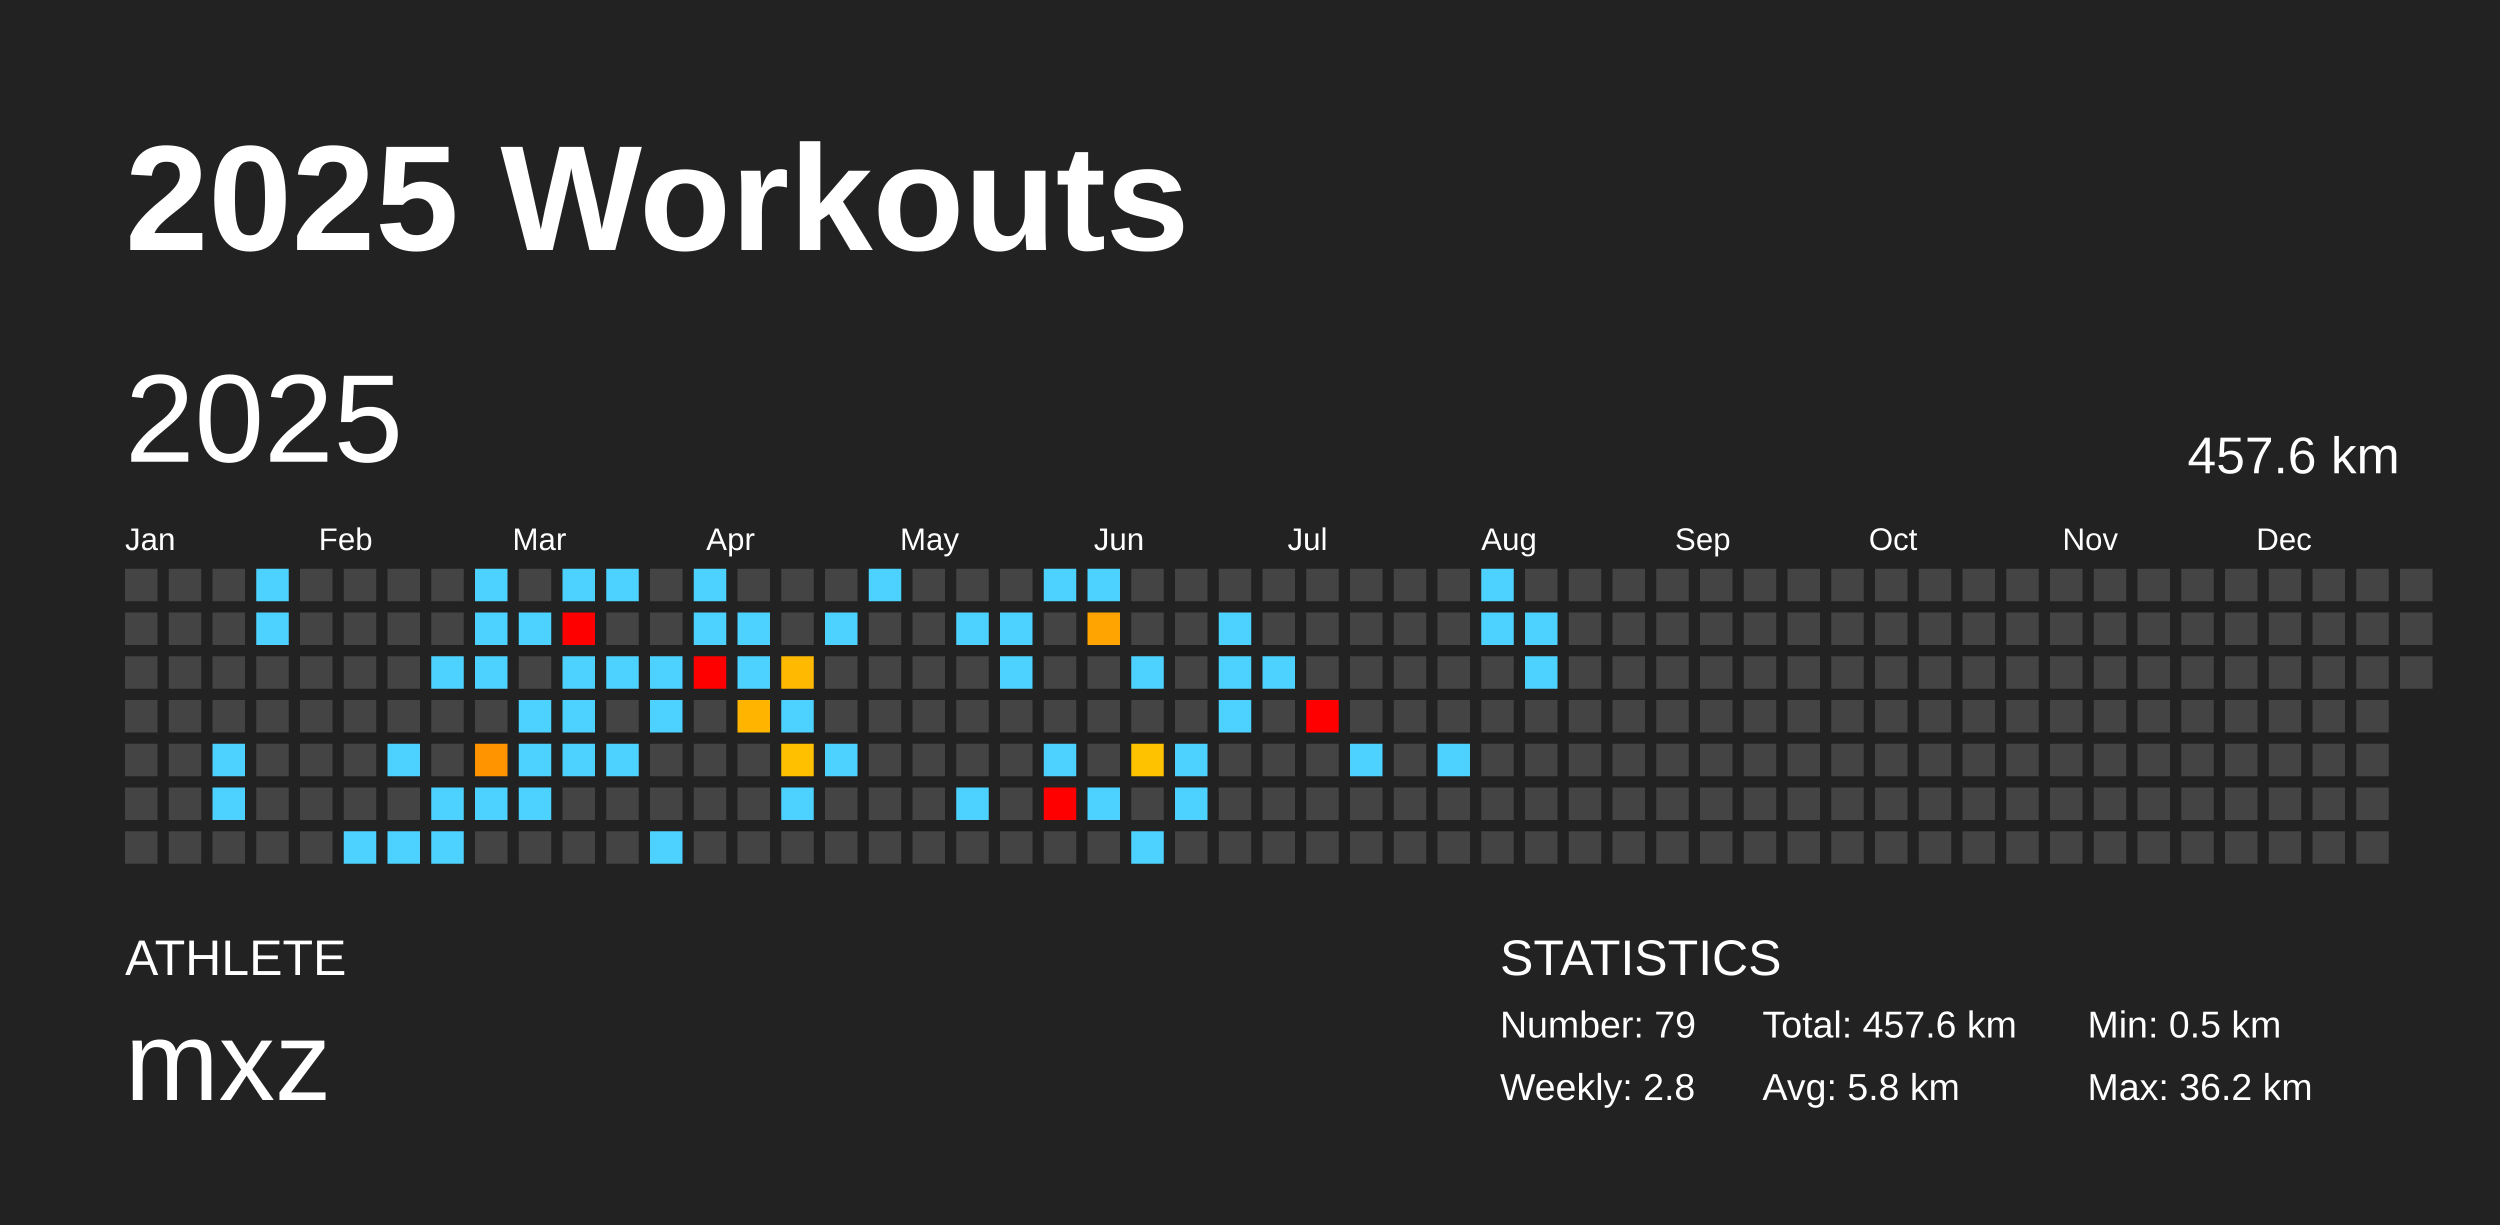
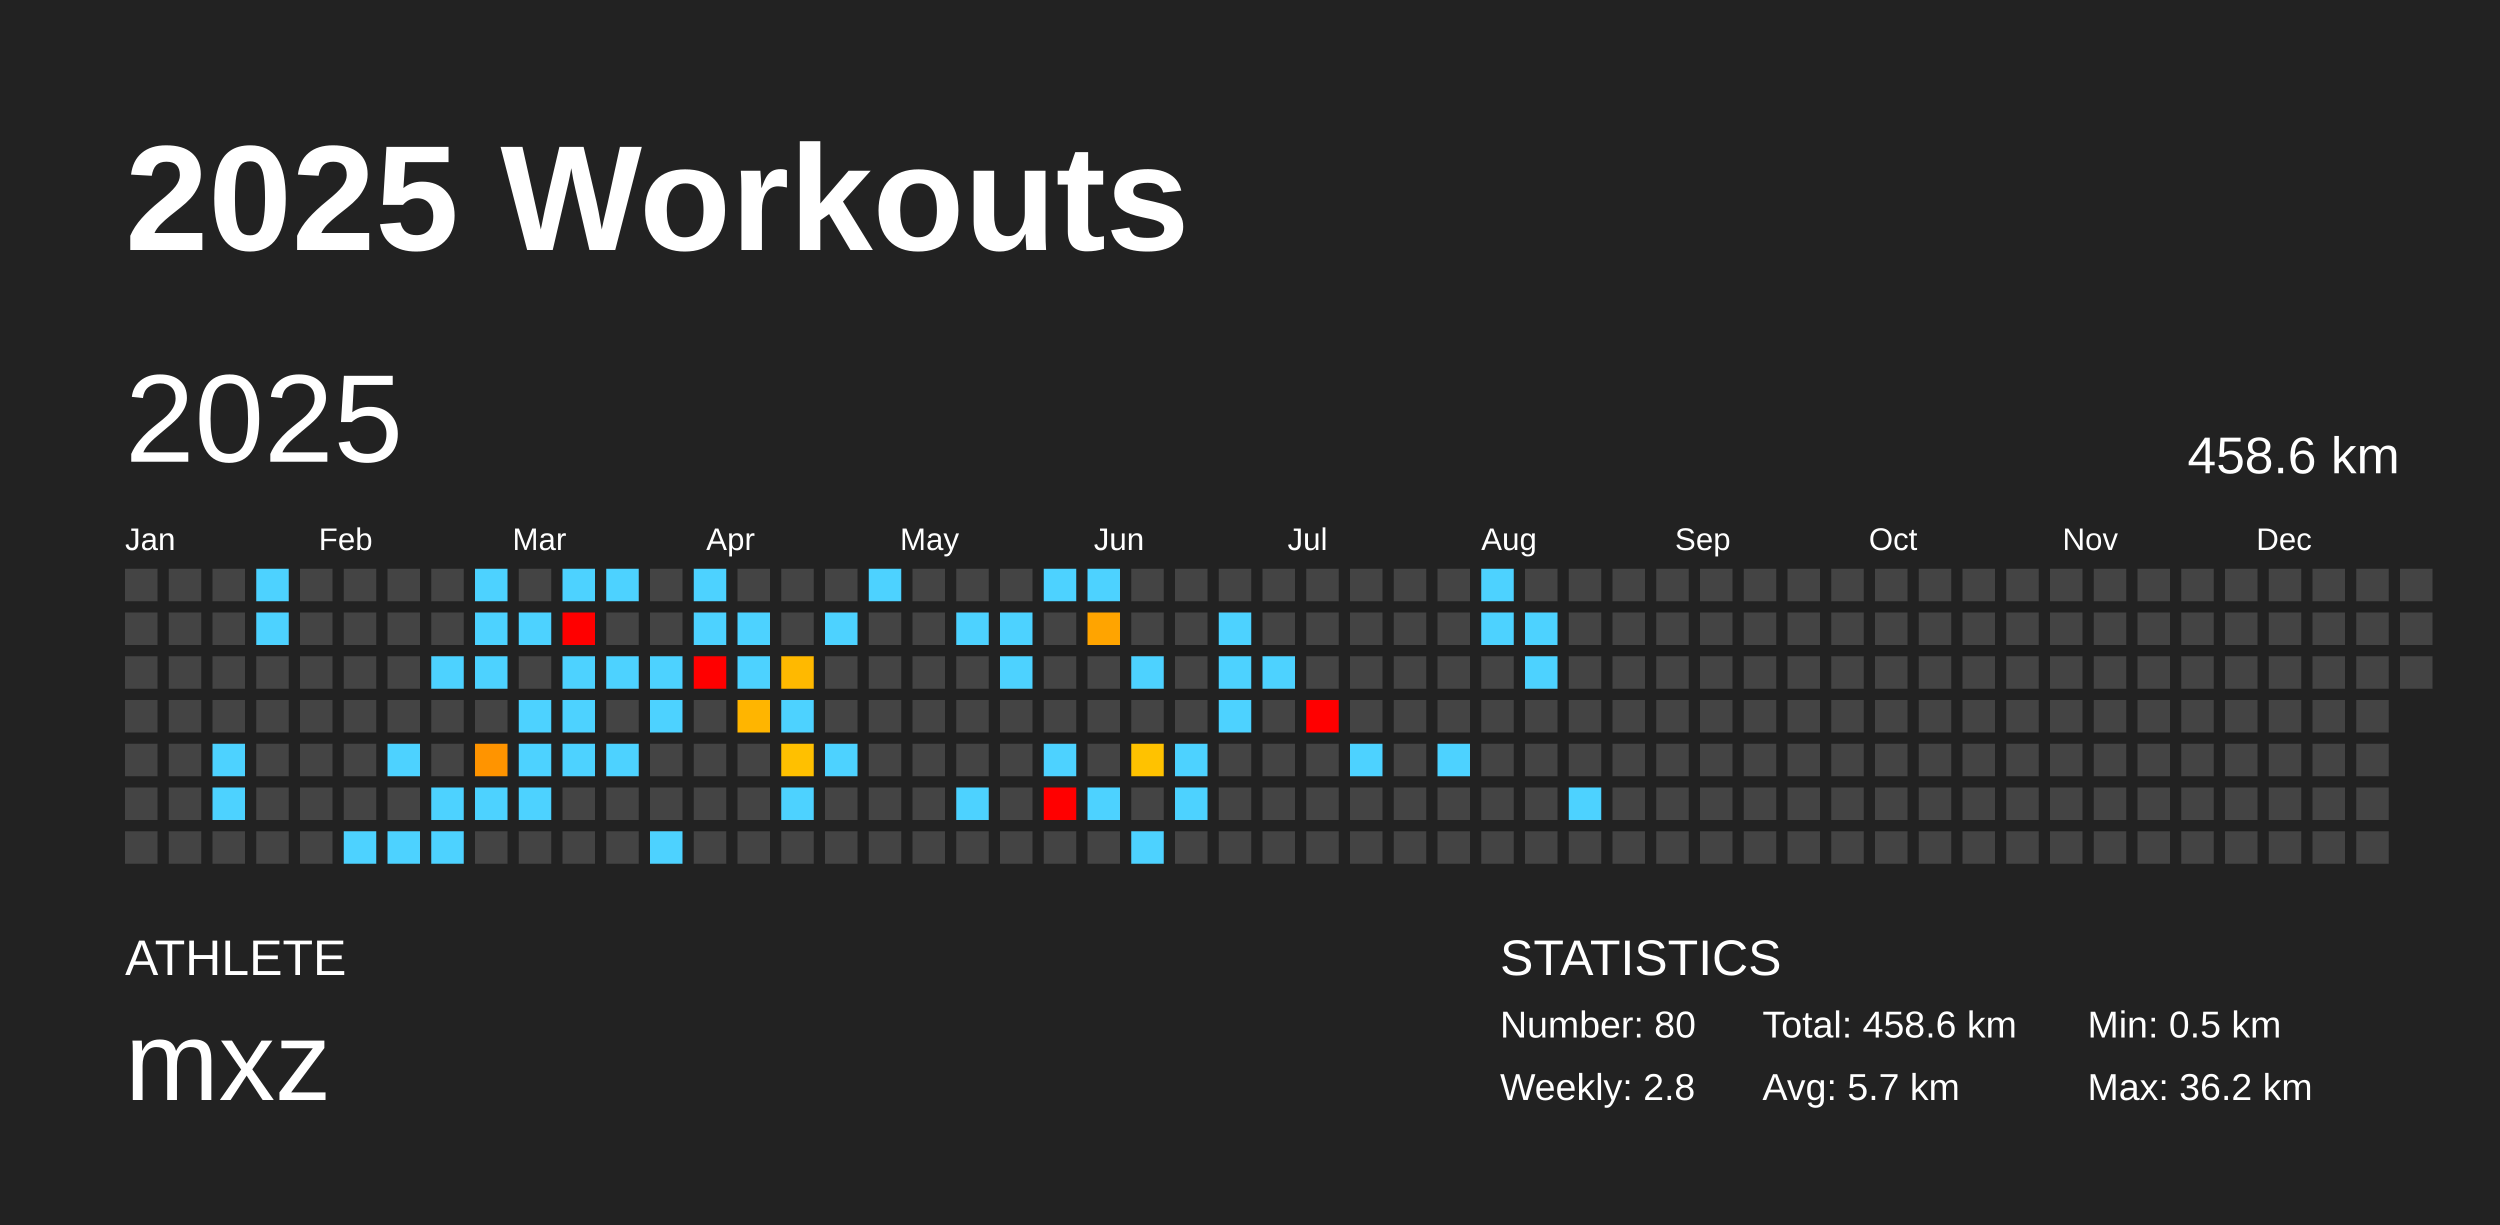
<svg xmlns="http://www.w3.org/2000/svg" baseProfile="full" height="98mm" version="1.1" viewBox="0,0,200,98" width="200mm">
  <defs />
  <rect fill="#222222" height="98" width="200" x="0" y="0" />
  <text fill="#FFFFFF" style="font-size:12px; font-family:Arial; font-weight:bold;" x="10" y="20">2025 Workouts</text>
  <text fill="#FFFFFF" style="font-size:4px; font-family:Arial" x="10" y="78">ATHLETE</text>
  <text fill="#FFFFFF" style="font-size:9px; font-family:Arial" x="10" y="88">mxz</text>
  <text fill="#FFFFFF" style="font-size:4px; font-family:Arial" x="120" y="78">STATISTICS</text>
-   <text fill="#FFFFFF" style="font-size:3px; font-family:Arial" x="120" y="83">Number: 79</text>
+   <text fill="#FFFFFF" style="font-size:3px; font-family:Arial" x="120" y="83">Number: 80</text>
  <text fill="#FFFFFF" style="font-size:3px; font-family:Arial" x="120" y="88">Weekly: 2.8</text>
-   <text fill="#FFFFFF" style="font-size:3px; font-family:Arial" x="141" y="83">Total: 457.6 km</text>
-   <text fill="#FFFFFF" style="font-size:3px; font-family:Arial" x="141" y="88">Avg: 5.8 km</text>
+   <text fill="#FFFFFF" style="font-size:3px; font-family:Arial" x="141" y="83">Total: 458.6 km</text>
+   <text fill="#FFFFFF" style="font-size:3px; font-family:Arial" x="141" y="88">Avg: 5.7 km</text>
  <text fill="#FFFFFF" style="font-size:3px; font-family:Arial" x="167" y="83">Min: 0.5 km</text>
  <text fill="#FFFFFF" style="font-size:3px; font-family:Arial" x="167" y="88">Max: 36.2 km</text>
  <text dominant-baseline="hanging" fill="#FFFFFF" style="font-size:10.0px; font-family:Arial;" x="10" y="30">2025</text>
-   <text dominant-baseline="hanging" fill="#FFFFFF" style="font-size:4.125px; font-family:Arial;" x="175" y="35">457.6 km</text>
+   <text dominant-baseline="hanging" fill="#FFFFFF" style="font-size:4.125px; font-family:Arial;" x="175" y="35">458.6 km</text>
  <text fill="#FFFFFF" style="font-size:2.5px; font-family:Arial" x="10.0" y="44">Jan</text>
  <text fill="#FFFFFF" style="font-size:2.5px; font-family:Arial" x="25.5" y="44">Feb</text>
  <text fill="#FFFFFF" style="font-size:2.5px; font-family:Arial" x="41.0" y="44">Mar</text>
  <text fill="#FFFFFF" style="font-size:2.5px; font-family:Arial" x="56.5" y="44">Apr</text>
  <text fill="#FFFFFF" style="font-size:2.5px; font-family:Arial" x="72.0" y="44">May</text>
  <text fill="#FFFFFF" style="font-size:2.5px; font-family:Arial" x="87.5" y="44">Jun</text>
  <text fill="#FFFFFF" style="font-size:2.5px; font-family:Arial" x="103.0" y="44">Jul</text>
  <text fill="#FFFFFF" style="font-size:2.5px; font-family:Arial" x="118.5" y="44">Aug</text>
  <text fill="#FFFFFF" style="font-size:2.5px; font-family:Arial" x="134.0" y="44">Sep</text>
  <text fill="#FFFFFF" style="font-size:2.5px; font-family:Arial" x="149.5" y="44">Oct</text>
  <text fill="#FFFFFF" style="font-size:2.5px; font-family:Arial" x="165.0" y="44">Nov</text>
  <text fill="#FFFFFF" style="font-size:2.5px; font-family:Arial" x="180.5" y="44">Dec</text>
  <rect fill="#444444" height="2.6" width="2.6" x="10.0" y="45.5" />
  <rect fill="#444444" height="2.6" width="2.6" x="10.0" y="49.0" />
  <rect fill="#444444" height="2.6" width="2.6" x="10.0" y="52.5" />
  <rect fill="#444444" height="2.6" width="2.6" x="10.0" y="56.0" />
  <rect fill="#444444" height="2.6" width="2.6" x="10.0" y="59.5" />
  <rect fill="#444444" height="2.6" width="2.6" x="10.0" y="63.0" />
  <rect fill="#444444" height="2.6" width="2.6" x="10.0" y="66.5" />
  <rect fill="#444444" height="2.6" width="2.6" x="13.5" y="45.5" />
  <rect fill="#444444" height="2.6" width="2.6" x="13.5" y="49.0" />
  <rect fill="#444444" height="2.6" width="2.6" x="13.5" y="52.5" />
  <rect fill="#444444" height="2.6" width="2.6" x="13.5" y="56.0" />
  <rect fill="#444444" height="2.6" width="2.6" x="13.5" y="59.5" />
  <rect fill="#444444" height="2.6" width="2.6" x="13.5" y="63.0" />
  <rect fill="#444444" height="2.6" width="2.6" x="13.5" y="66.5" />
  <rect fill="#444444" height="2.6" width="2.6" x="17.0" y="45.5" />
  <rect fill="#444444" height="2.6" width="2.6" x="17.0" y="49.0" />
  <rect fill="#444444" height="2.6" width="2.6" x="17.0" y="52.5" />
  <rect fill="#444444" height="2.6" width="2.6" x="17.0" y="56.0" />
  <rect fill="#4dd2ff" height="2.6" width="2.6" x="17.0" y="59.5" />
  <rect fill="#4dd2ff" height="2.6" width="2.6" x="17.0" y="63.0" />
  <rect fill="#444444" height="2.6" width="2.6" x="17.0" y="66.5" />
  <rect fill="#4dd2ff" height="2.6" width="2.6" x="20.5" y="45.5" />
  <rect fill="#4dd2ff" height="2.6" width="2.6" x="20.5" y="49.0" />
  <rect fill="#444444" height="2.6" width="2.6" x="20.5" y="52.5" />
  <rect fill="#444444" height="2.6" width="2.6" x="20.5" y="56.0" />
  <rect fill="#444444" height="2.6" width="2.6" x="20.5" y="59.5" />
  <rect fill="#444444" height="2.6" width="2.6" x="20.5" y="63.0" />
  <rect fill="#444444" height="2.6" width="2.6" x="20.5" y="66.5" />
  <rect fill="#444444" height="2.6" width="2.6" x="24.0" y="45.5" />
  <rect fill="#444444" height="2.6" width="2.6" x="24.0" y="49.0" />
  <rect fill="#444444" height="2.6" width="2.6" x="24.0" y="52.5" />
  <rect fill="#444444" height="2.6" width="2.6" x="24.0" y="56.0" />
  <rect fill="#444444" height="2.6" width="2.6" x="24.0" y="59.5" />
  <rect fill="#444444" height="2.6" width="2.6" x="24.0" y="63.0" />
  <rect fill="#444444" height="2.6" width="2.6" x="24.0" y="66.5" />
  <rect fill="#444444" height="2.6" width="2.6" x="27.5" y="45.5" />
  <rect fill="#444444" height="2.6" width="2.6" x="27.5" y="49.0" />
  <rect fill="#444444" height="2.6" width="2.6" x="27.5" y="52.5" />
  <rect fill="#444444" height="2.6" width="2.6" x="27.5" y="56.0" />
  <rect fill="#444444" height="2.6" width="2.6" x="27.5" y="59.5" />
  <rect fill="#444444" height="2.6" width="2.6" x="27.5" y="63.0" />
  <rect fill="#4dd2ff" height="2.6" width="2.6" x="27.5" y="66.5" />
  <rect fill="#444444" height="2.6" width="2.6" x="31.0" y="45.5" />
  <rect fill="#444444" height="2.6" width="2.6" x="31.0" y="49.0" />
  <rect fill="#444444" height="2.6" width="2.6" x="31.0" y="52.5" />
  <rect fill="#444444" height="2.6" width="2.6" x="31.0" y="56.0" />
  <rect fill="#4dd2ff" height="2.6" width="2.6" x="31.0" y="59.5" />
  <rect fill="#444444" height="2.6" width="2.6" x="31.0" y="63.0" />
  <rect fill="#4dd2ff" height="2.6" width="2.6" x="31.0" y="66.5" />
  <rect fill="#444444" height="2.6" width="2.6" x="34.5" y="45.5" />
  <rect fill="#444444" height="2.6" width="2.6" x="34.5" y="49.0" />
  <rect fill="#4dd2ff" height="2.6" width="2.6" x="34.5" y="52.5" />
  <rect fill="#444444" height="2.6" width="2.6" x="34.5" y="56.0" />
  <rect fill="#444444" height="2.6" width="2.6" x="34.5" y="59.5" />
  <rect fill="#4dd2ff" height="2.6" width="2.6" x="34.5" y="63.0" />
  <rect fill="#4dd2ff" height="2.6" width="2.6" x="34.5" y="66.5" />
  <rect fill="#4dd2ff" height="2.6" width="2.6" x="38.0" y="45.5" />
  <rect fill="#4dd2ff" height="2.6" width="2.6" x="38.0" y="49.0" />
  <rect fill="#4dd2ff" height="2.6" width="2.6" x="38.0" y="52.5" />
  <rect fill="#444444" height="2.6" width="2.6" x="38.0" y="56.0" />
  <rect fill="#ff9400" height="2.6" width="2.6" x="38.0" y="59.5" />
  <rect fill="#4dd2ff" height="2.6" width="2.6" x="38.0" y="63.0" />
  <rect fill="#444444" height="2.6" width="2.6" x="38.0" y="66.5" />
  <rect fill="#444444" height="2.6" width="2.6" x="41.5" y="45.5" />
  <rect fill="#4dd2ff" height="2.6" width="2.6" x="41.5" y="49.0" />
  <rect fill="#444444" height="2.6" width="2.6" x="41.5" y="52.5" />
  <rect fill="#4dd2ff" height="2.6" width="2.6" x="41.5" y="56.0" />
  <rect fill="#4dd2ff" height="2.6" width="2.6" x="41.5" y="59.5" />
  <rect fill="#4dd2ff" height="2.6" width="2.6" x="41.5" y="63.0" />
  <rect fill="#444444" height="2.6" width="2.6" x="41.5" y="66.5" />
  <rect fill="#4dd2ff" height="2.6" width="2.6" x="45.0" y="45.5" />
  <rect fill="red" height="2.6" width="2.6" x="45.0" y="49.0" />
  <rect fill="#4dd2ff" height="2.6" width="2.6" x="45.0" y="52.5" />
  <rect fill="#4dd2ff" height="2.6" width="2.6" x="45.0" y="56.0" />
  <rect fill="#4dd2ff" height="2.6" width="2.6" x="45.0" y="59.5" />
  <rect fill="#444444" height="2.6" width="2.6" x="45.0" y="63.0" />
  <rect fill="#444444" height="2.6" width="2.6" x="45.0" y="66.5" />
  <rect fill="#4dd2ff" height="2.6" width="2.6" x="48.5" y="45.5" />
  <rect fill="#444444" height="2.6" width="2.6" x="48.5" y="49.0" />
  <rect fill="#4dd2ff" height="2.6" width="2.6" x="48.5" y="52.5" />
  <rect fill="#444444" height="2.6" width="2.6" x="48.5" y="56.0" />
  <rect fill="#4dd2ff" height="2.6" width="2.6" x="48.5" y="59.5" />
  <rect fill="#444444" height="2.6" width="2.6" x="48.5" y="63.0" />
  <rect fill="#444444" height="2.6" width="2.6" x="48.5" y="66.5" />
  <rect fill="#444444" height="2.6" width="2.6" x="52.0" y="45.5" />
  <rect fill="#444444" height="2.6" width="2.6" x="52.0" y="49.0" />
  <rect fill="#4dd2ff" height="2.6" width="2.6" x="52.0" y="52.5" />
  <rect fill="#4dd2ff" height="2.6" width="2.6" x="52.0" y="56.0" />
  <rect fill="#444444" height="2.6" width="2.6" x="52.0" y="59.5" />
  <rect fill="#444444" height="2.6" width="2.6" x="52.0" y="63.0" />
  <rect fill="#4dd2ff" height="2.6" width="2.6" x="52.0" y="66.5" />
  <rect fill="#4dd2ff" height="2.6" width="2.6" x="55.5" y="45.5" />
  <rect fill="#4dd2ff" height="2.6" width="2.6" x="55.5" y="49.0" />
  <rect fill="red" height="2.6" width="2.6" x="55.5" y="52.5" />
  <rect fill="#444444" height="2.6" width="2.6" x="55.5" y="56.0" />
  <rect fill="#444444" height="2.6" width="2.6" x="55.5" y="59.5" />
  <rect fill="#444444" height="2.6" width="2.6" x="55.5" y="63.0" />
  <rect fill="#444444" height="2.6" width="2.6" x="55.5" y="66.5" />
  <rect fill="#444444" height="2.6" width="2.6" x="59.0" y="45.5" />
  <rect fill="#4dd2ff" height="2.6" width="2.6" x="59.0" y="49.0" />
  <rect fill="#4dd2ff" height="2.6" width="2.6" x="59.0" y="52.5" />
  <rect fill="#ffb500" height="2.6" width="2.6" x="59.0" y="56.0" />
  <rect fill="#444444" height="2.6" width="2.6" x="59.0" y="59.5" />
  <rect fill="#444444" height="2.6" width="2.6" x="59.0" y="63.0" />
  <rect fill="#444444" height="2.6" width="2.6" x="59.0" y="66.5" />
  <rect fill="#444444" height="2.6" width="2.6" x="62.5" y="45.5" />
  <rect fill="#444444" height="2.6" width="2.6" x="62.5" y="49.0" />
  <rect fill="#ffb900" height="2.6" width="2.6" x="62.5" y="52.5" />
  <rect fill="#4dd2ff" height="2.6" width="2.6" x="62.5" y="56.0" />
  <rect fill="#ffc000" height="2.6" width="2.6" x="62.5" y="59.5" />
  <rect fill="#4dd2ff" height="2.6" width="2.6" x="62.5" y="63.0" />
  <rect fill="#444444" height="2.6" width="2.6" x="62.5" y="66.5" />
  <rect fill="#444444" height="2.6" width="2.6" x="66.0" y="45.5" />
  <rect fill="#4dd2ff" height="2.6" width="2.6" x="66.0" y="49.0" />
  <rect fill="#444444" height="2.6" width="2.6" x="66.0" y="52.5" />
  <rect fill="#444444" height="2.6" width="2.6" x="66.0" y="56.0" />
  <rect fill="#4dd2ff" height="2.6" width="2.6" x="66.0" y="59.5" />
  <rect fill="#444444" height="2.6" width="2.6" x="66.0" y="63.0" />
  <rect fill="#444444" height="2.6" width="2.6" x="66.0" y="66.5" />
  <rect fill="#4dd2ff" height="2.6" width="2.6" x="69.5" y="45.5" />
  <rect fill="#444444" height="2.6" width="2.6" x="69.5" y="49.0" />
  <rect fill="#444444" height="2.6" width="2.6" x="69.5" y="52.5" />
  <rect fill="#444444" height="2.6" width="2.6" x="69.5" y="56.0" />
  <rect fill="#444444" height="2.6" width="2.6" x="69.5" y="59.5" />
  <rect fill="#444444" height="2.6" width="2.6" x="69.5" y="63.0" />
  <rect fill="#444444" height="2.6" width="2.6" x="69.5" y="66.5" />
  <rect fill="#444444" height="2.6" width="2.6" x="73.0" y="45.5" />
  <rect fill="#444444" height="2.6" width="2.6" x="73.0" y="49.0" />
  <rect fill="#444444" height="2.6" width="2.6" x="73.0" y="52.5" />
  <rect fill="#444444" height="2.6" width="2.6" x="73.0" y="56.0" />
  <rect fill="#444444" height="2.6" width="2.6" x="73.0" y="59.5" />
  <rect fill="#444444" height="2.6" width="2.6" x="73.0" y="63.0" />
  <rect fill="#444444" height="2.6" width="2.6" x="73.0" y="66.5" />
  <rect fill="#444444" height="2.6" width="2.6" x="76.5" y="45.5" />
  <rect fill="#4dd2ff" height="2.6" width="2.6" x="76.5" y="49.0" />
  <rect fill="#444444" height="2.6" width="2.6" x="76.5" y="52.5" />
  <rect fill="#444444" height="2.6" width="2.6" x="76.5" y="56.0" />
  <rect fill="#444444" height="2.6" width="2.6" x="76.5" y="59.5" />
  <rect fill="#4dd2ff" height="2.6" width="2.6" x="76.5" y="63.0" />
  <rect fill="#444444" height="2.6" width="2.6" x="76.5" y="66.5" />
  <rect fill="#444444" height="2.6" width="2.6" x="80.0" y="45.5" />
  <rect fill="#4dd2ff" height="2.6" width="2.6" x="80.0" y="49.0" />
  <rect fill="#4dd2ff" height="2.6" width="2.6" x="80.0" y="52.5" />
  <rect fill="#444444" height="2.6" width="2.6" x="80.0" y="56.0" />
  <rect fill="#444444" height="2.6" width="2.6" x="80.0" y="59.5" />
  <rect fill="#444444" height="2.6" width="2.6" x="80.0" y="63.0" />
  <rect fill="#444444" height="2.6" width="2.6" x="80.0" y="66.5" />
  <rect fill="#4dd2ff" height="2.6" width="2.6" x="83.5" y="45.5" />
  <rect fill="#444444" height="2.6" width="2.6" x="83.5" y="49.0" />
  <rect fill="#444444" height="2.6" width="2.6" x="83.5" y="52.5" />
  <rect fill="#444444" height="2.6" width="2.6" x="83.5" y="56.0" />
  <rect fill="#4dd2ff" height="2.6" width="2.6" x="83.5" y="59.5" />
  <rect fill="red" height="2.6" width="2.6" x="83.5" y="63.0" />
  <rect fill="#444444" height="2.6" width="2.6" x="83.5" y="66.5" />
  <rect fill="#4dd2ff" height="2.6" width="2.6" x="87.0" y="45.5" />
  <rect fill="#ffa400" height="2.6" width="2.6" x="87.0" y="49.0" />
  <rect fill="#444444" height="2.6" width="2.6" x="87.0" y="52.5" />
  <rect fill="#444444" height="2.6" width="2.6" x="87.0" y="56.0" />
  <rect fill="#444444" height="2.6" width="2.6" x="87.0" y="59.5" />
  <rect fill="#4dd2ff" height="2.6" width="2.6" x="87.0" y="63.0" />
  <rect fill="#444444" height="2.6" width="2.6" x="87.0" y="66.5" />
  <rect fill="#444444" height="2.6" width="2.6" x="90.5" y="45.5" />
  <rect fill="#444444" height="2.6" width="2.6" x="90.5" y="49.0" />
  <rect fill="#4dd2ff" height="2.6" width="2.6" x="90.5" y="52.5" />
  <rect fill="#444444" height="2.6" width="2.6" x="90.5" y="56.0" />
  <rect fill="#ffc200" height="2.6" width="2.6" x="90.5" y="59.5" />
  <rect fill="#444444" height="2.6" width="2.6" x="90.5" y="63.0" />
  <rect fill="#4dd2ff" height="2.6" width="2.6" x="90.5" y="66.5" />
  <rect fill="#444444" height="2.6" width="2.6" x="94.0" y="45.5" />
  <rect fill="#444444" height="2.6" width="2.6" x="94.0" y="49.0" />
  <rect fill="#444444" height="2.6" width="2.6" x="94.0" y="52.5" />
  <rect fill="#444444" height="2.6" width="2.6" x="94.0" y="56.0" />
  <rect fill="#4dd2ff" height="2.6" width="2.6" x="94.0" y="59.5" />
  <rect fill="#4dd2ff" height="2.6" width="2.6" x="94.0" y="63.0" />
  <rect fill="#444444" height="2.6" width="2.6" x="94.0" y="66.5" />
  <rect fill="#444444" height="2.6" width="2.6" x="97.5" y="45.5" />
  <rect fill="#4dd2ff" height="2.6" width="2.6" x="97.5" y="49.0" />
  <rect fill="#4dd2ff" height="2.6" width="2.6" x="97.5" y="52.5" />
  <rect fill="#4dd2ff" height="2.6" width="2.6" x="97.5" y="56.0" />
  <rect fill="#444444" height="2.6" width="2.6" x="97.5" y="59.5" />
  <rect fill="#444444" height="2.6" width="2.6" x="97.5" y="63.0" />
  <rect fill="#444444" height="2.6" width="2.6" x="97.5" y="66.5" />
  <rect fill="#444444" height="2.6" width="2.6" x="101.0" y="45.5" />
  <rect fill="#444444" height="2.6" width="2.6" x="101.0" y="49.0" />
  <rect fill="#4dd2ff" height="2.6" width="2.6" x="101.0" y="52.5" />
  <rect fill="#444444" height="2.6" width="2.6" x="101.0" y="56.0" />
  <rect fill="#444444" height="2.6" width="2.6" x="101.0" y="59.5" />
  <rect fill="#444444" height="2.6" width="2.6" x="101.0" y="63.0" />
  <rect fill="#444444" height="2.6" width="2.6" x="101.0" y="66.5" />
  <rect fill="#444444" height="2.6" width="2.6" x="104.5" y="45.5" />
  <rect fill="#444444" height="2.6" width="2.6" x="104.5" y="49.0" />
  <rect fill="#444444" height="2.6" width="2.6" x="104.5" y="52.5" />
  <rect fill="red" height="2.6" width="2.6" x="104.5" y="56.0" />
  <rect fill="#444444" height="2.6" width="2.6" x="104.5" y="59.5" />
  <rect fill="#444444" height="2.6" width="2.6" x="104.5" y="63.0" />
  <rect fill="#444444" height="2.6" width="2.6" x="104.5" y="66.5" />
  <rect fill="#444444" height="2.6" width="2.6" x="108.0" y="45.5" />
  <rect fill="#444444" height="2.6" width="2.6" x="108.0" y="49.0" />
  <rect fill="#444444" height="2.6" width="2.6" x="108.0" y="52.5" />
  <rect fill="#444444" height="2.6" width="2.6" x="108.0" y="56.0" />
  <rect fill="#4dd2ff" height="2.6" width="2.6" x="108.0" y="59.5" />
  <rect fill="#444444" height="2.6" width="2.6" x="108.0" y="63.0" />
  <rect fill="#444444" height="2.6" width="2.6" x="108.0" y="66.5" />
  <rect fill="#444444" height="2.6" width="2.6" x="111.5" y="45.5" />
  <rect fill="#444444" height="2.6" width="2.6" x="111.5" y="49.0" />
  <rect fill="#444444" height="2.6" width="2.6" x="111.5" y="52.5" />
  <rect fill="#444444" height="2.6" width="2.6" x="111.5" y="56.0" />
  <rect fill="#444444" height="2.6" width="2.6" x="111.5" y="59.5" />
  <rect fill="#444444" height="2.6" width="2.6" x="111.5" y="63.0" />
  <rect fill="#444444" height="2.6" width="2.6" x="111.5" y="66.5" />
  <rect fill="#444444" height="2.6" width="2.6" x="115.0" y="45.5" />
  <rect fill="#444444" height="2.6" width="2.6" x="115.0" y="49.0" />
  <rect fill="#444444" height="2.6" width="2.6" x="115.0" y="52.5" />
  <rect fill="#444444" height="2.6" width="2.6" x="115.0" y="56.0" />
  <rect fill="#4dd2ff" height="2.6" width="2.6" x="115.0" y="59.5" />
  <rect fill="#444444" height="2.6" width="2.6" x="115.0" y="63.0" />
  <rect fill="#444444" height="2.6" width="2.6" x="115.0" y="66.5" />
  <rect fill="#4dd2ff" height="2.6" width="2.6" x="118.5" y="45.5" />
  <rect fill="#4dd2ff" height="2.6" width="2.6" x="118.5" y="49.0" />
  <rect fill="#444444" height="2.6" width="2.6" x="118.5" y="52.5" />
  <rect fill="#444444" height="2.6" width="2.6" x="118.5" y="56.0" />
  <rect fill="#444444" height="2.6" width="2.6" x="118.5" y="59.5" />
  <rect fill="#444444" height="2.6" width="2.6" x="118.5" y="63.0" />
  <rect fill="#444444" height="2.6" width="2.6" x="118.5" y="66.5" />
  <rect fill="#444444" height="2.6" width="2.6" x="122.0" y="45.5" />
  <rect fill="#4dd2ff" height="2.6" width="2.6" x="122.0" y="49.0" />
  <rect fill="#4dd2ff" height="2.6" width="2.6" x="122.0" y="52.5" />
  <rect fill="#444444" height="2.6" width="2.6" x="122.0" y="56.0" />
  <rect fill="#444444" height="2.6" width="2.6" x="122.0" y="59.5" />
  <rect fill="#444444" height="2.6" width="2.6" x="122.0" y="63.0" />
  <rect fill="#444444" height="2.6" width="2.6" x="122.0" y="66.5" />
  <rect fill="#444444" height="2.6" width="2.6" x="125.5" y="45.5" />
  <rect fill="#444444" height="2.6" width="2.6" x="125.5" y="49.0" />
  <rect fill="#444444" height="2.6" width="2.6" x="125.5" y="52.5" />
  <rect fill="#444444" height="2.6" width="2.6" x="125.5" y="56.0" />
  <rect fill="#444444" height="2.6" width="2.6" x="125.5" y="59.5" />
-   <rect fill="#444444" height="2.6" width="2.6" x="125.5" y="63.0" />
+   <rect fill="#4dd2ff" height="2.6" width="2.6" x="125.5" y="63.0" />
  <rect fill="#444444" height="2.6" width="2.6" x="125.5" y="66.5" />
  <rect fill="#444444" height="2.6" width="2.6" x="129.0" y="45.5" />
  <rect fill="#444444" height="2.6" width="2.6" x="129.0" y="49.0" />
  <rect fill="#444444" height="2.6" width="2.6" x="129.0" y="52.5" />
  <rect fill="#444444" height="2.6" width="2.6" x="129.0" y="56.0" />
  <rect fill="#444444" height="2.6" width="2.6" x="129.0" y="59.5" />
  <rect fill="#444444" height="2.6" width="2.6" x="129.0" y="63.0" />
  <rect fill="#444444" height="2.6" width="2.6" x="129.0" y="66.5" />
  <rect fill="#444444" height="2.6" width="2.6" x="132.5" y="45.5" />
  <rect fill="#444444" height="2.6" width="2.6" x="132.5" y="49.0" />
  <rect fill="#444444" height="2.6" width="2.6" x="132.5" y="52.5" />
  <rect fill="#444444" height="2.6" width="2.6" x="132.5" y="56.0" />
  <rect fill="#444444" height="2.6" width="2.6" x="132.5" y="59.5" />
  <rect fill="#444444" height="2.6" width="2.6" x="132.5" y="63.0" />
  <rect fill="#444444" height="2.6" width="2.6" x="132.5" y="66.5" />
  <rect fill="#444444" height="2.6" width="2.6" x="136.0" y="45.5" />
  <rect fill="#444444" height="2.6" width="2.6" x="136.0" y="49.0" />
  <rect fill="#444444" height="2.6" width="2.6" x="136.0" y="52.5" />
  <rect fill="#444444" height="2.6" width="2.6" x="136.0" y="56.0" />
  <rect fill="#444444" height="2.6" width="2.6" x="136.0" y="59.5" />
  <rect fill="#444444" height="2.6" width="2.6" x="136.0" y="63.0" />
  <rect fill="#444444" height="2.6" width="2.6" x="136.0" y="66.5" />
  <rect fill="#444444" height="2.6" width="2.6" x="139.5" y="45.5" />
  <rect fill="#444444" height="2.6" width="2.6" x="139.5" y="49.0" />
  <rect fill="#444444" height="2.6" width="2.6" x="139.5" y="52.5" />
  <rect fill="#444444" height="2.6" width="2.6" x="139.5" y="56.0" />
  <rect fill="#444444" height="2.6" width="2.6" x="139.5" y="59.5" />
  <rect fill="#444444" height="2.6" width="2.6" x="139.5" y="63.0" />
  <rect fill="#444444" height="2.6" width="2.6" x="139.5" y="66.5" />
  <rect fill="#444444" height="2.6" width="2.6" x="143.0" y="45.5" />
  <rect fill="#444444" height="2.6" width="2.6" x="143.0" y="49.0" />
  <rect fill="#444444" height="2.6" width="2.6" x="143.0" y="52.5" />
  <rect fill="#444444" height="2.6" width="2.6" x="143.0" y="56.0" />
  <rect fill="#444444" height="2.6" width="2.6" x="143.0" y="59.5" />
  <rect fill="#444444" height="2.6" width="2.6" x="143.0" y="63.0" />
  <rect fill="#444444" height="2.6" width="2.6" x="143.0" y="66.5" />
  <rect fill="#444444" height="2.6" width="2.6" x="146.5" y="45.5" />
  <rect fill="#444444" height="2.6" width="2.6" x="146.5" y="49.0" />
  <rect fill="#444444" height="2.6" width="2.6" x="146.5" y="52.5" />
  <rect fill="#444444" height="2.6" width="2.6" x="146.5" y="56.0" />
  <rect fill="#444444" height="2.6" width="2.6" x="146.5" y="59.5" />
  <rect fill="#444444" height="2.6" width="2.6" x="146.5" y="63.0" />
  <rect fill="#444444" height="2.6" width="2.6" x="146.5" y="66.5" />
  <rect fill="#444444" height="2.6" width="2.6" x="150.0" y="45.5" />
  <rect fill="#444444" height="2.6" width="2.6" x="150.0" y="49.0" />
  <rect fill="#444444" height="2.6" width="2.6" x="150.0" y="52.5" />
  <rect fill="#444444" height="2.6" width="2.6" x="150.0" y="56.0" />
  <rect fill="#444444" height="2.6" width="2.6" x="150.0" y="59.5" />
  <rect fill="#444444" height="2.6" width="2.6" x="150.0" y="63.0" />
  <rect fill="#444444" height="2.6" width="2.6" x="150.0" y="66.5" />
  <rect fill="#444444" height="2.6" width="2.6" x="153.5" y="45.5" />
  <rect fill="#444444" height="2.6" width="2.6" x="153.5" y="49.0" />
  <rect fill="#444444" height="2.6" width="2.6" x="153.5" y="52.5" />
  <rect fill="#444444" height="2.6" width="2.6" x="153.5" y="56.0" />
  <rect fill="#444444" height="2.6" width="2.6" x="153.5" y="59.5" />
  <rect fill="#444444" height="2.6" width="2.6" x="153.5" y="63.0" />
  <rect fill="#444444" height="2.6" width="2.6" x="153.5" y="66.5" />
  <rect fill="#444444" height="2.6" width="2.6" x="157.0" y="45.5" />
  <rect fill="#444444" height="2.6" width="2.6" x="157.0" y="49.0" />
  <rect fill="#444444" height="2.6" width="2.6" x="157.0" y="52.5" />
  <rect fill="#444444" height="2.6" width="2.6" x="157.0" y="56.0" />
  <rect fill="#444444" height="2.6" width="2.6" x="157.0" y="59.5" />
  <rect fill="#444444" height="2.6" width="2.6" x="157.0" y="63.0" />
  <rect fill="#444444" height="2.6" width="2.6" x="157.0" y="66.5" />
  <rect fill="#444444" height="2.6" width="2.6" x="160.5" y="45.5" />
  <rect fill="#444444" height="2.6" width="2.6" x="160.5" y="49.0" />
  <rect fill="#444444" height="2.6" width="2.6" x="160.5" y="52.5" />
  <rect fill="#444444" height="2.6" width="2.6" x="160.5" y="56.0" />
  <rect fill="#444444" height="2.6" width="2.6" x="160.5" y="59.5" />
  <rect fill="#444444" height="2.6" width="2.6" x="160.5" y="63.0" />
  <rect fill="#444444" height="2.6" width="2.6" x="160.5" y="66.5" />
  <rect fill="#444444" height="2.6" width="2.6" x="164.0" y="45.5" />
  <rect fill="#444444" height="2.6" width="2.6" x="164.0" y="49.0" />
  <rect fill="#444444" height="2.6" width="2.6" x="164.0" y="52.5" />
  <rect fill="#444444" height="2.6" width="2.6" x="164.0" y="56.0" />
  <rect fill="#444444" height="2.6" width="2.6" x="164.0" y="59.5" />
  <rect fill="#444444" height="2.6" width="2.6" x="164.0" y="63.0" />
  <rect fill="#444444" height="2.6" width="2.6" x="164.0" y="66.5" />
  <rect fill="#444444" height="2.6" width="2.6" x="167.5" y="45.5" />
  <rect fill="#444444" height="2.6" width="2.6" x="167.5" y="49.0" />
  <rect fill="#444444" height="2.6" width="2.6" x="167.5" y="52.5" />
  <rect fill="#444444" height="2.6" width="2.6" x="167.5" y="56.0" />
  <rect fill="#444444" height="2.6" width="2.6" x="167.5" y="59.5" />
  <rect fill="#444444" height="2.6" width="2.6" x="167.5" y="63.0" />
  <rect fill="#444444" height="2.6" width="2.6" x="167.5" y="66.5" />
  <rect fill="#444444" height="2.6" width="2.6" x="171.0" y="45.5" />
  <rect fill="#444444" height="2.6" width="2.6" x="171.0" y="49.0" />
  <rect fill="#444444" height="2.6" width="2.6" x="171.0" y="52.5" />
  <rect fill="#444444" height="2.6" width="2.6" x="171.0" y="56.0" />
  <rect fill="#444444" height="2.6" width="2.6" x="171.0" y="59.5" />
  <rect fill="#444444" height="2.6" width="2.6" x="171.0" y="63.0" />
  <rect fill="#444444" height="2.6" width="2.6" x="171.0" y="66.5" />
  <rect fill="#444444" height="2.6" width="2.6" x="174.5" y="45.5" />
  <rect fill="#444444" height="2.6" width="2.6" x="174.5" y="49.0" />
  <rect fill="#444444" height="2.6" width="2.6" x="174.5" y="52.5" />
  <rect fill="#444444" height="2.6" width="2.6" x="174.5" y="56.0" />
  <rect fill="#444444" height="2.6" width="2.6" x="174.5" y="59.5" />
  <rect fill="#444444" height="2.6" width="2.6" x="174.5" y="63.0" />
  <rect fill="#444444" height="2.6" width="2.6" x="174.5" y="66.5" />
  <rect fill="#444444" height="2.6" width="2.6" x="178.0" y="45.5" />
  <rect fill="#444444" height="2.6" width="2.6" x="178.0" y="49.0" />
  <rect fill="#444444" height="2.6" width="2.6" x="178.0" y="52.5" />
  <rect fill="#444444" height="2.6" width="2.6" x="178.0" y="56.0" />
  <rect fill="#444444" height="2.6" width="2.6" x="178.0" y="59.5" />
  <rect fill="#444444" height="2.6" width="2.6" x="178.0" y="63.0" />
  <rect fill="#444444" height="2.6" width="2.6" x="178.0" y="66.5" />
  <rect fill="#444444" height="2.6" width="2.6" x="181.5" y="45.5" />
  <rect fill="#444444" height="2.6" width="2.6" x="181.5" y="49.0" />
  <rect fill="#444444" height="2.6" width="2.6" x="181.5" y="52.5" />
  <rect fill="#444444" height="2.6" width="2.6" x="181.5" y="56.0" />
  <rect fill="#444444" height="2.6" width="2.6" x="181.5" y="59.5" />
  <rect fill="#444444" height="2.6" width="2.6" x="181.5" y="63.0" />
  <rect fill="#444444" height="2.6" width="2.6" x="181.5" y="66.5" />
  <rect fill="#444444" height="2.6" width="2.6" x="185.0" y="45.5" />
  <rect fill="#444444" height="2.6" width="2.6" x="185.0" y="49.0" />
  <rect fill="#444444" height="2.6" width="2.6" x="185.0" y="52.5" />
  <rect fill="#444444" height="2.6" width="2.6" x="185.0" y="56.0" />
  <rect fill="#444444" height="2.6" width="2.6" x="185.0" y="59.5" />
  <rect fill="#444444" height="2.6" width="2.6" x="185.0" y="63.0" />
  <rect fill="#444444" height="2.6" width="2.6" x="185.0" y="66.5" />
  <rect fill="#444444" height="2.6" width="2.6" x="188.5" y="45.5" />
  <rect fill="#444444" height="2.6" width="2.6" x="188.5" y="49.0" />
  <rect fill="#444444" height="2.6" width="2.6" x="188.5" y="52.5" />
  <rect fill="#444444" height="2.6" width="2.6" x="188.5" y="56.0" />
  <rect fill="#444444" height="2.6" width="2.6" x="188.5" y="59.5" />
  <rect fill="#444444" height="2.6" width="2.6" x="188.5" y="63.0" />
  <rect fill="#444444" height="2.6" width="2.6" x="188.5" y="66.5" />
  <rect fill="#444444" height="2.6" width="2.6" x="192.0" y="45.5" />
  <rect fill="#444444" height="2.6" width="2.6" x="192.0" y="49.0" />
  <rect fill="#444444" height="2.6" width="2.6" x="192.0" y="52.5" />
</svg>
